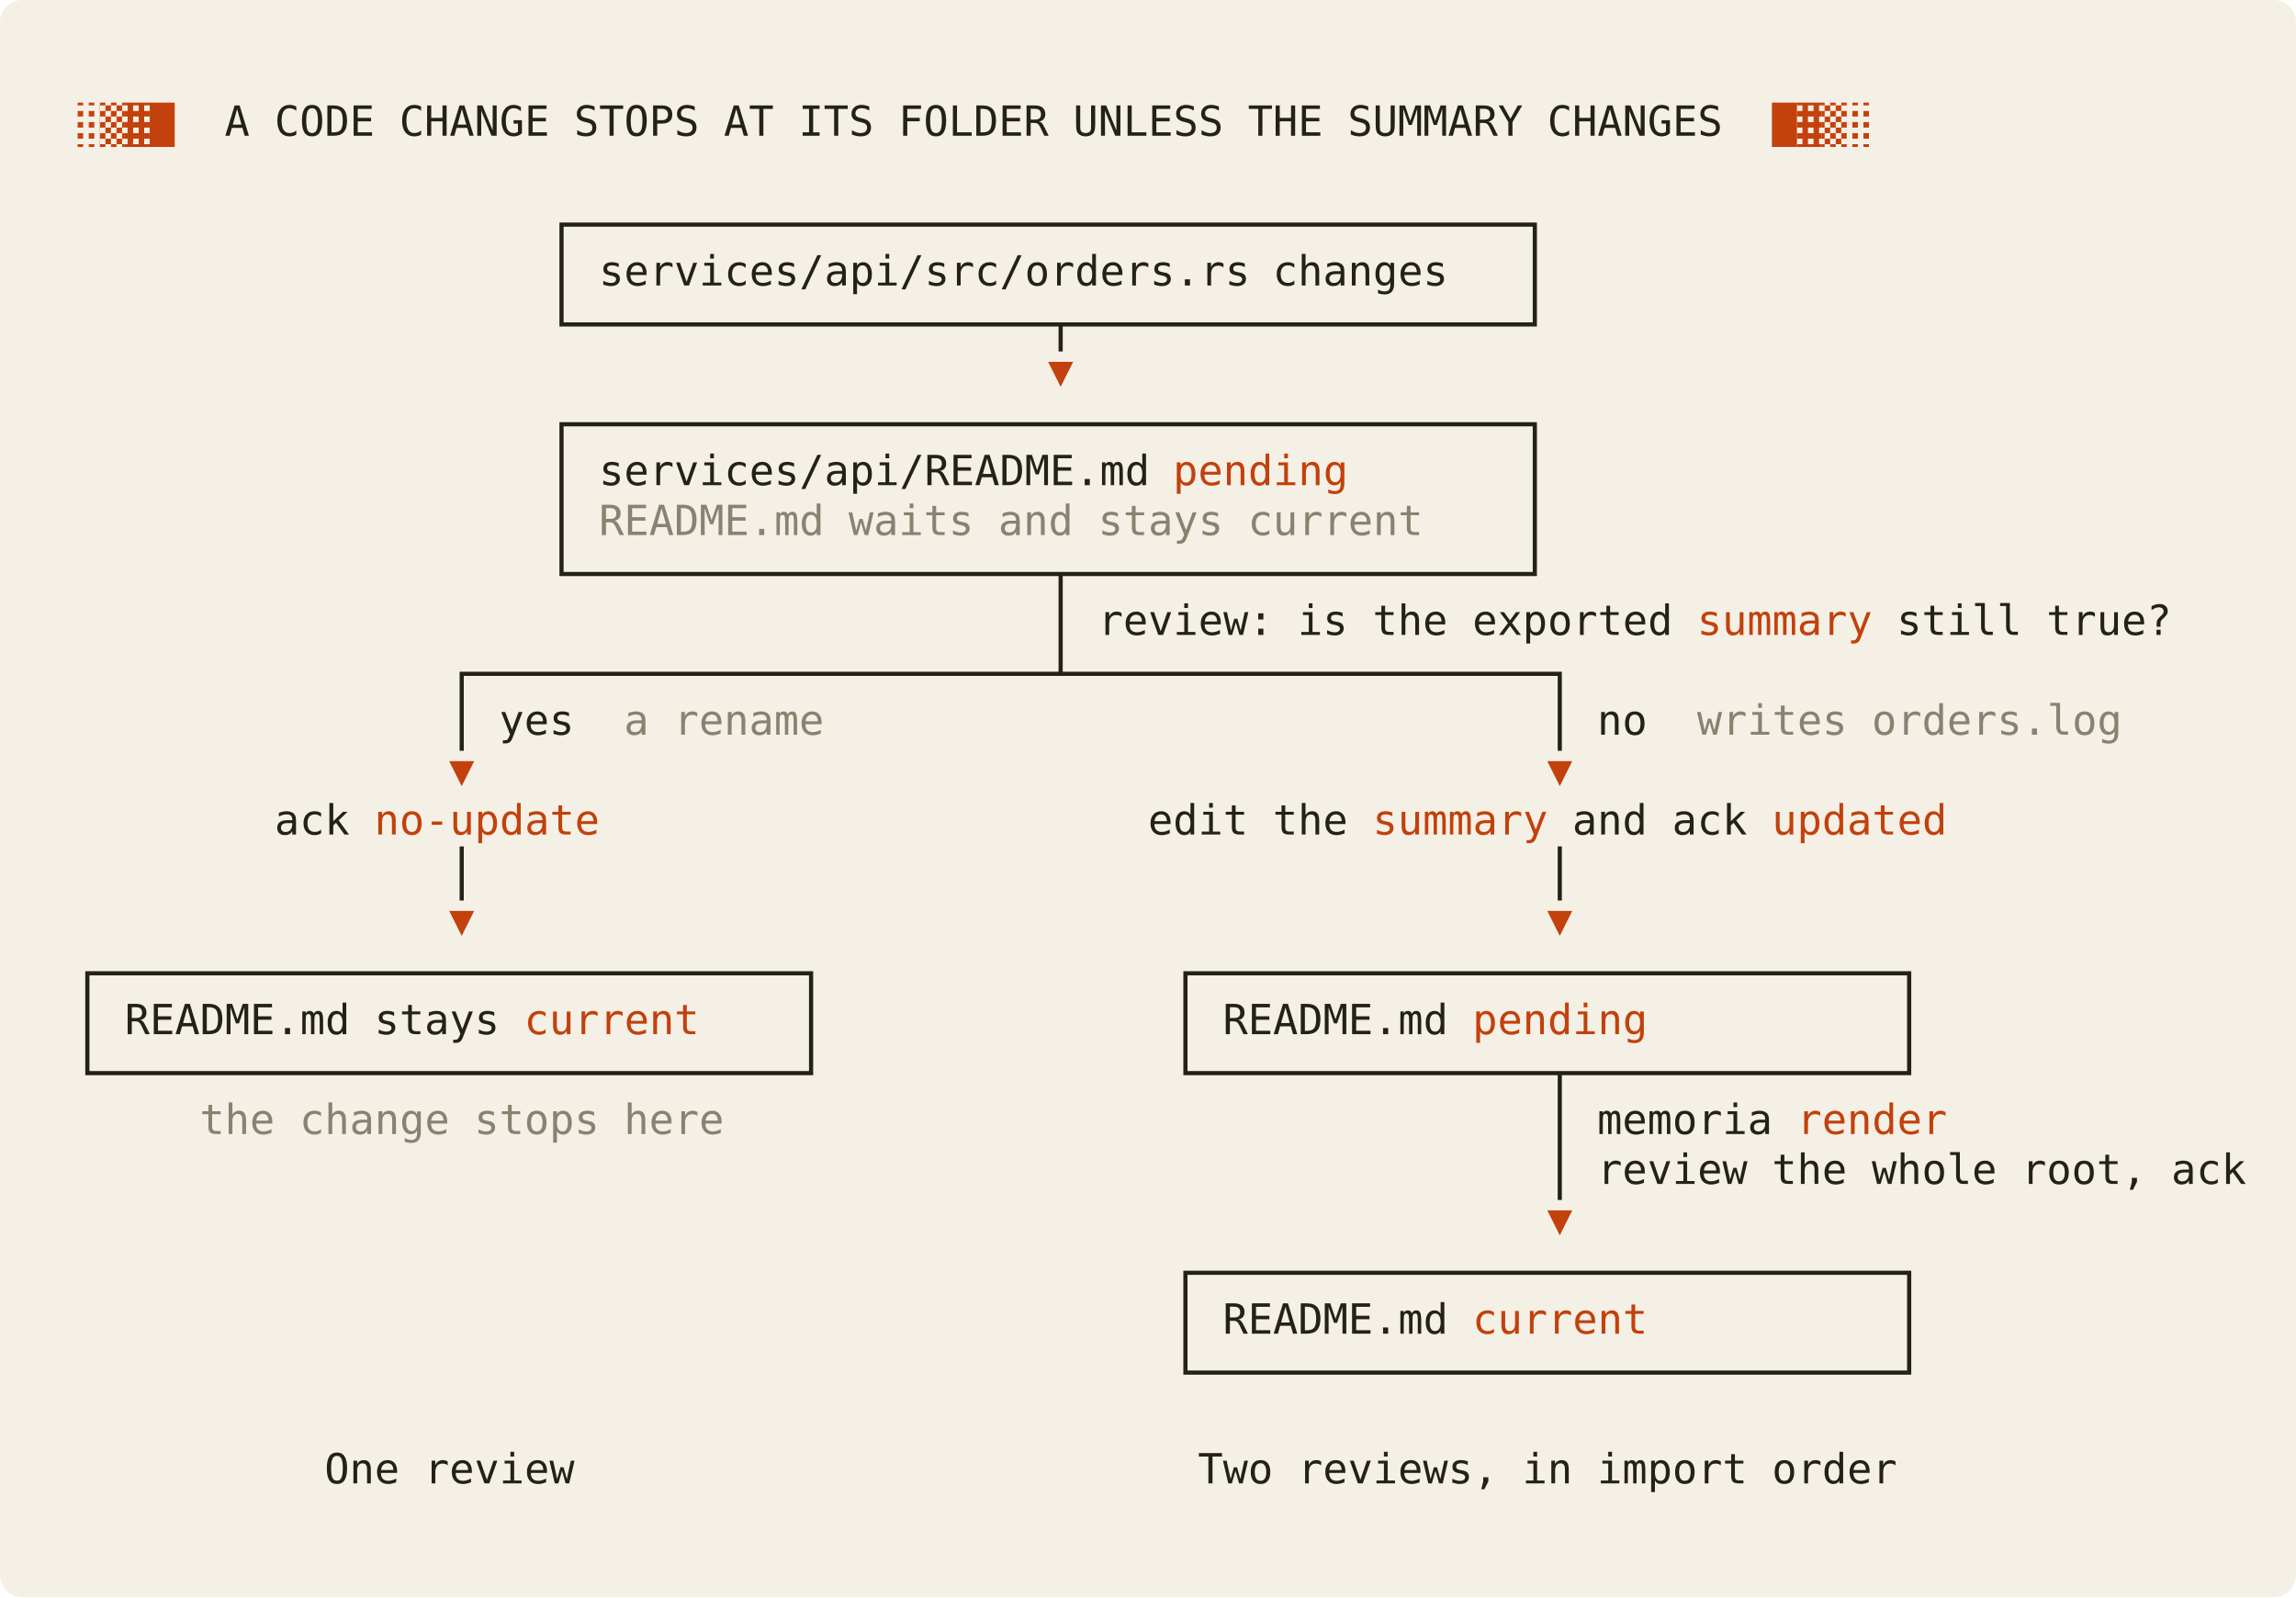
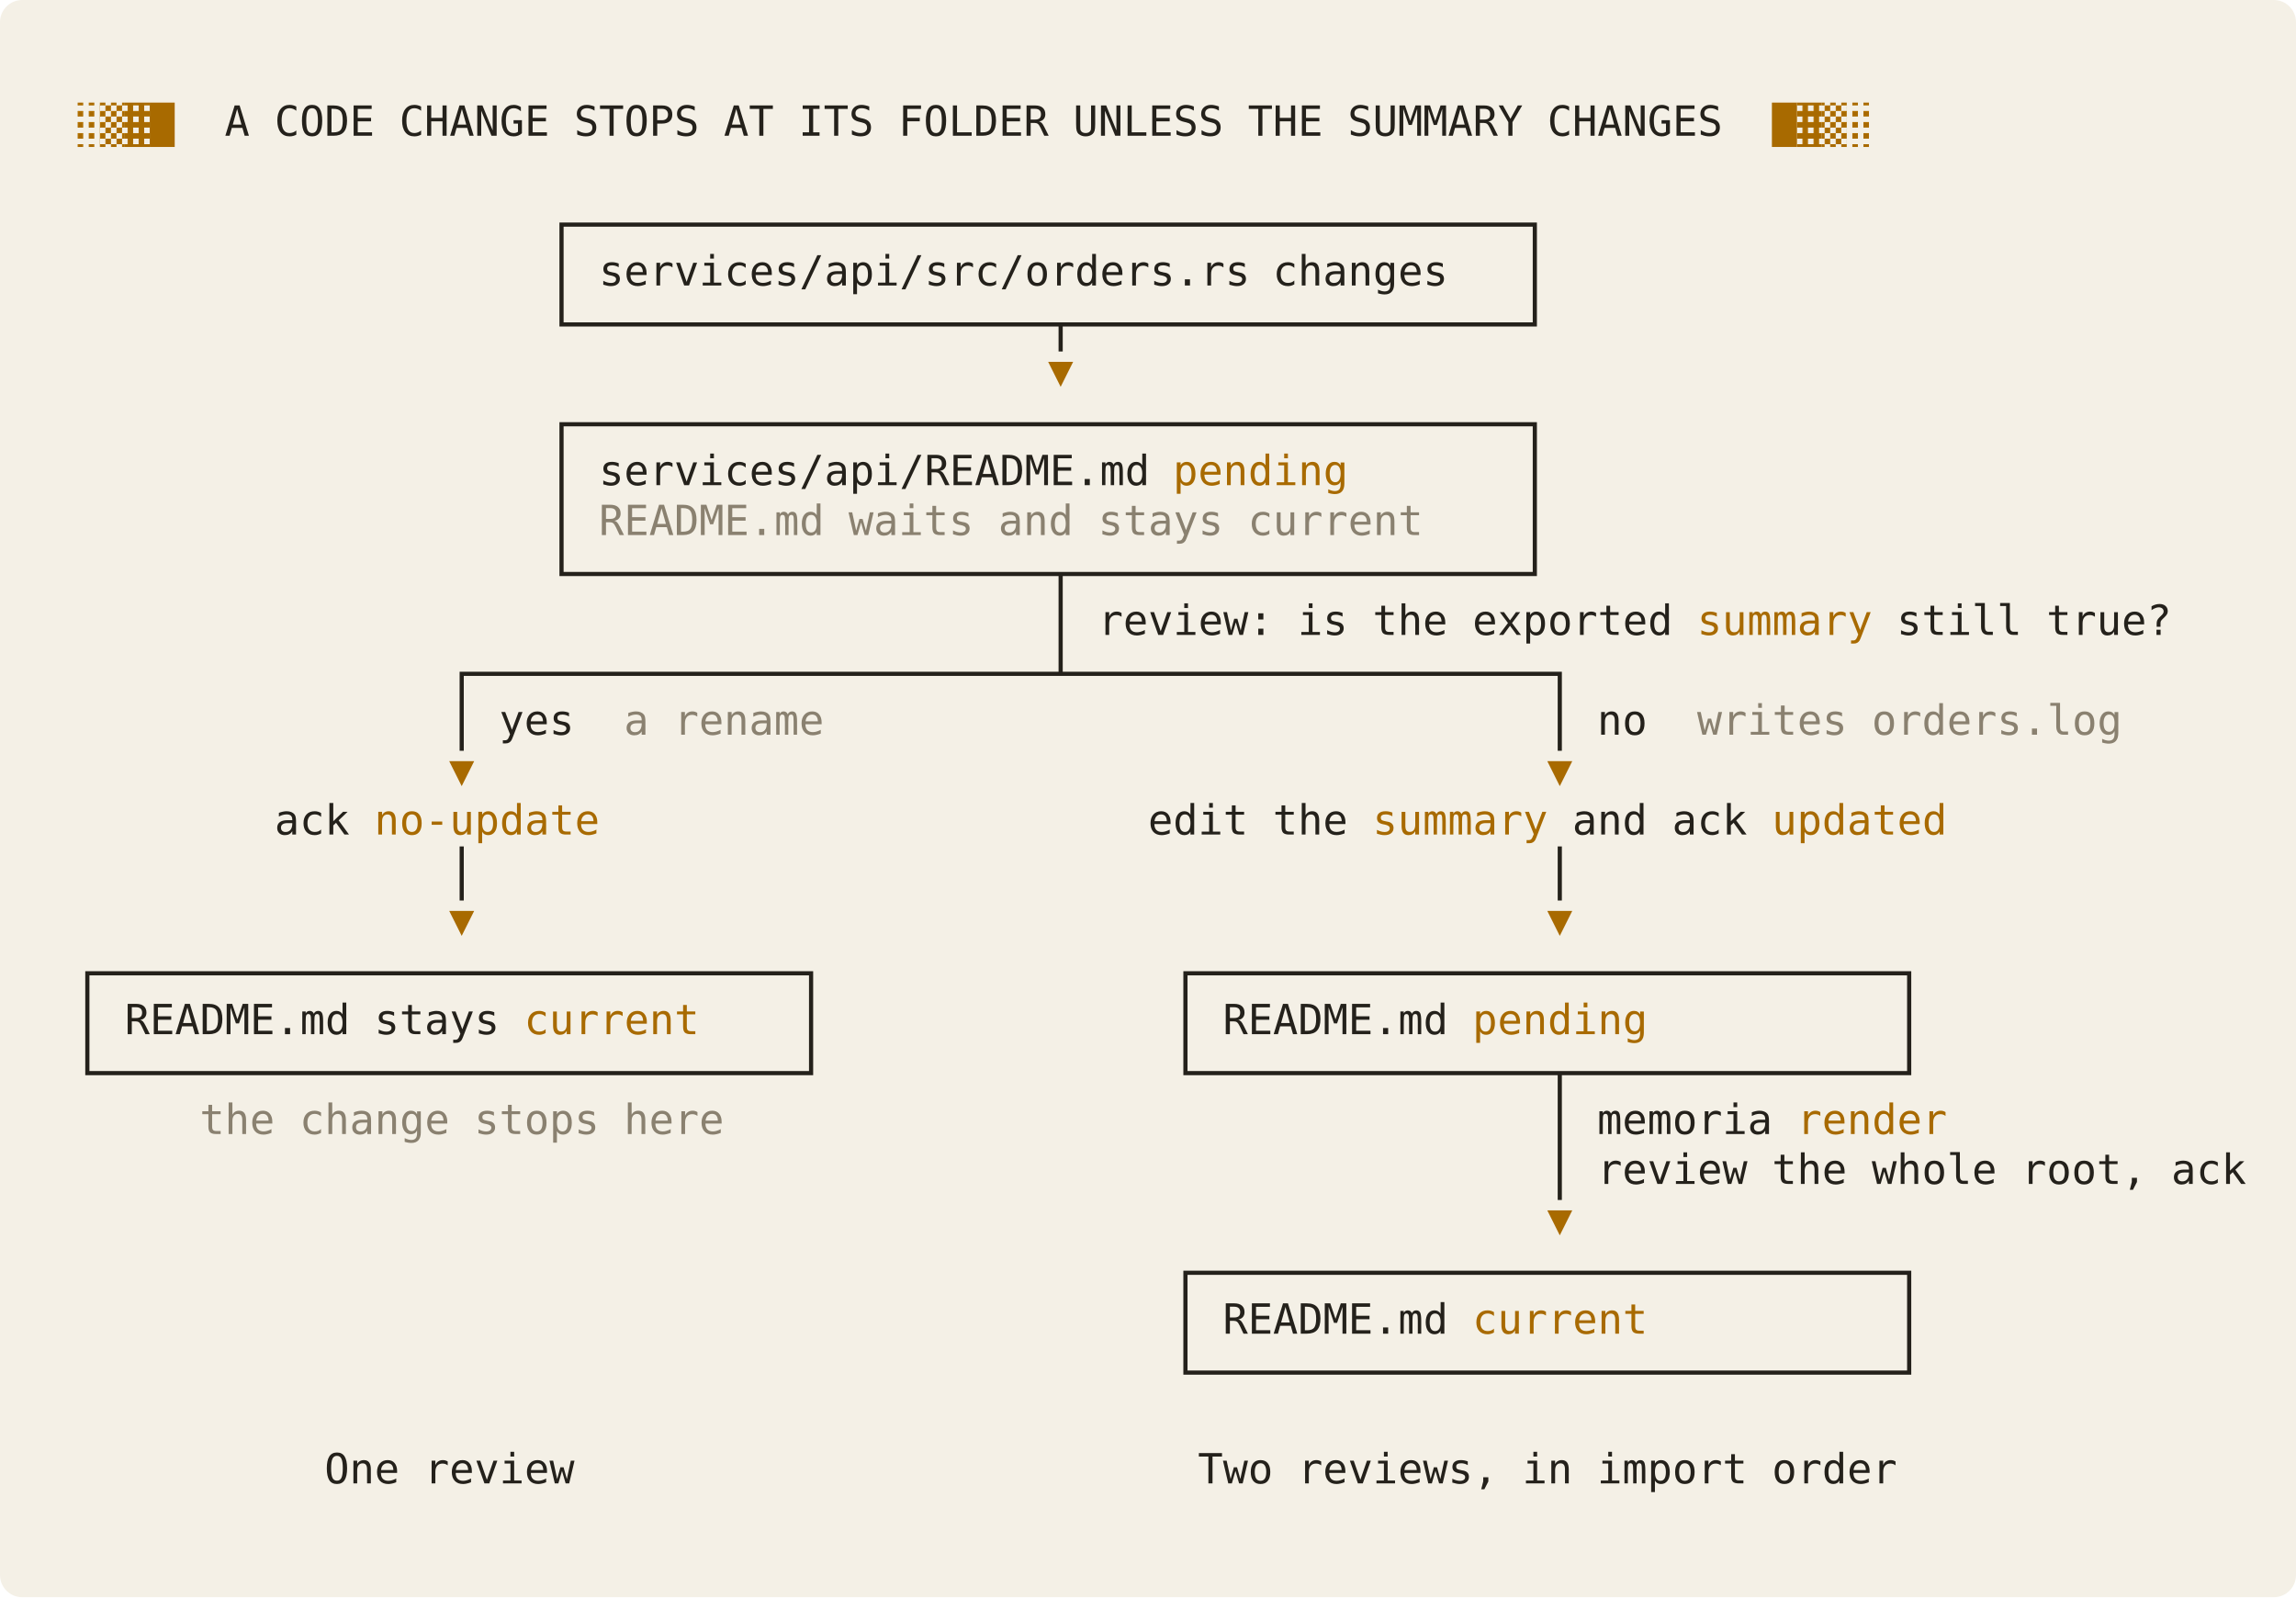
<svg xmlns="http://www.w3.org/2000/svg" width="828" height="576" viewBox="0 0 828 576" role="img" aria-labelledby="title desc">
-   <style>.bg{fill:#f4f0e6}.ink{fill:#24211b}.muted{fill:#8a8170}.accent{fill:#c2410c}.line{stroke:#24211b}.line-muted{stroke:#8a8170}.line-accent{stroke:#c2410c}@media (prefers-color-scheme: dark){.bg{fill:#111111}.ink{fill:#e8e3d4}.muted{fill:#7f7867}.accent{fill:#f59e0b}.line{stroke:#e8e3d4}.line-muted{stroke:#7f7867}.line-accent{stroke:#f59e0b}}.line,.line-muted,.line-accent{stroke-width:1.5;fill:none;stroke-linecap:square}text{font-family:ui-monospace,"SFMono-Regular","JetBrains Mono",Menlo,Consolas,"DejaVu Sans Mono",monospace;font-size:15px;white-space:pre}</style>
+   <style>.bg{fill:#f4f0e6}.ink{fill:#24211b}.muted{fill:#8a8170}.accent{fill:#a86a00}.line{stroke:#24211b}.line-muted{stroke:#8a8170}.line-accent{stroke:#a86a00}@media (prefers-color-scheme: dark){.bg{fill:#0a0a0a}.ink{fill:#e9e4da}.muted{fill:#707070}.accent{fill:#ffc000}.line{stroke:#e9e4da}.line-muted{stroke:#707070}.line-accent{stroke:#ffc000}}.line,.line-muted,.line-accent{stroke-width:1.5;fill:none;stroke-linecap:square}text{font-family:ui-monospace,"SFMono-Regular","JetBrains Mono",Menlo,Consolas,"DejaVu Sans Mono",monospace;font-size:15px;white-space:pre}</style>
  <defs>
    <pattern id="d1-accent" width="4" height="4" patternUnits="userSpaceOnUse">
      <rect x="0" y="0" width="2" height="2" class="accent" />
    </pattern>
    <pattern id="d2-accent" width="4" height="4" patternUnits="userSpaceOnUse">
      <rect x="0" y="0" width="2" height="2" class="accent" />
      <rect x="2" y="2" width="2" height="2" class="accent" />
    </pattern>
    <pattern id="d3-accent" width="4" height="4" patternUnits="userSpaceOnUse">
      <rect x="0" y="0" width="2" height="2" class="accent" />
      <rect x="2" y="0" width="2" height="2" class="accent" />
      <rect x="2" y="2" width="2" height="2" class="accent" />
    </pattern>
    <pattern id="d1-muted" width="4" height="4" patternUnits="userSpaceOnUse">
      <rect x="0" y="0" width="2" height="2" class="muted" />
    </pattern>
    <pattern id="d2-muted" width="4" height="4" patternUnits="userSpaceOnUse">
      <rect x="0" y="0" width="2" height="2" class="muted" />
      <rect x="2" y="2" width="2" height="2" class="muted" />
    </pattern>
    <pattern id="d3-muted" width="4" height="4" patternUnits="userSpaceOnUse">
      <rect x="0" y="0" width="2" height="2" class="muted" />
      <rect x="2" y="0" width="2" height="2" class="muted" />
      <rect x="2" y="2" width="2" height="2" class="muted" />
    </pattern>
    <pattern id="d1-ink" width="4" height="4" patternUnits="userSpaceOnUse">
      <rect x="0" y="0" width="2" height="2" class="ink" />
    </pattern>
    <pattern id="d2-ink" width="4" height="4" patternUnits="userSpaceOnUse">
      <rect x="0" y="0" width="2" height="2" class="ink" />
      <rect x="2" y="2" width="2" height="2" class="ink" />
    </pattern>
    <pattern id="d3-ink" width="4" height="4" patternUnits="userSpaceOnUse">
      <rect x="0" y="0" width="2" height="2" class="ink" />
      <rect x="2" y="0" width="2" height="2" class="ink" />
      <rect x="2" y="2" width="2" height="2" class="ink" />
    </pattern>
  </defs>
  <rect class="bg" width="828" height="576" rx="8" />
  <rect x="27" y="37" width="9" height="16" fill="url(#d1-accent)" />
  <rect x="36" y="37" width="9" height="16" fill="url(#d2-accent)" />
  <rect x="45" y="37" width="9" height="16" fill="url(#d3-accent)" />
  <rect x="54" y="37" width="9" height="16" class="accent" />
  <rect x="639" y="37" width="9" height="16" class="accent" />
  <rect x="648" y="37" width="9" height="16" fill="url(#d3-accent)" />
  <rect x="657" y="37" width="9" height="16" fill="url(#d2-accent)" />
  <rect x="666" y="37" width="9" height="16" fill="url(#d1-accent)" />
  <path class="line" d="M202.5 81L207 81M202.5 81L202.5 90M211.5 81L216 81M211.5 81L207 81M220.5 81L225 81M220.5 81L216 81M229.5 81L234 81M229.5 81L225 81M238.5 81L243 81M238.5 81L234 81M247.5 81L252 81M247.5 81L243 81M256.5 81L261 81M256.5 81L252 81M265.5 81L270 81M265.5 81L261 81M274.5 81L279 81M274.5 81L270 81M283.5 81L288 81M283.5 81L279 81M292.5 81L297 81M292.5 81L288 81M301.5 81L306 81M301.5 81L297 81M310.5 81L315 81M310.5 81L306 81M319.5 81L324 81M319.5 81L315 81M328.5 81L333 81M328.5 81L324 81M337.5 81L342 81M337.5 81L333 81M346.5 81L351 81M346.5 81L342 81M355.5 81L360 81M355.5 81L351 81M364.5 81L369 81M364.5 81L360 81M373.5 81L378 81M373.5 81L369 81M382.5 81L387 81M382.5 81L378 81M391.5 81L396 81M391.5 81L387 81M400.5 81L405 81M400.5 81L396 81M409.5 81L414 81M409.5 81L405 81M418.5 81L423 81M418.5 81L414 81M427.5 81L432 81M427.5 81L423 81M436.5 81L441 81M436.5 81L432 81M445.5 81L450 81M445.5 81L441 81M454.5 81L459 81M454.5 81L450 81M463.5 81L468 81M463.5 81L459 81M472.5 81L477 81M472.5 81L468 81M481.5 81L486 81M481.5 81L477 81M490.5 81L495 81M490.5 81L486 81M499.5 81L504 81M499.5 81L495 81M508.5 81L513 81M508.5 81L504 81M517.5 81L522 81M517.5 81L513 81M526.5 81L531 81M526.5 81L522 81M535.5 81L540 81M535.5 81L531 81M544.5 81L549 81M544.5 81L540 81M553.5 81L549 81M553.5 81L553.5 90M202.5 99L202.5 90M202.5 99L202.5 108M553.5 99L553.5 90M553.5 99L553.5 108M202.5 117L202.5 108M202.5 117L207 117M211.5 117L216 117M211.5 117L207 117M220.5 117L225 117M220.5 117L216 117M229.5 117L234 117M229.5 117L225 117M238.5 117L243 117M238.5 117L234 117M247.5 117L252 117M247.5 117L243 117M256.5 117L261 117M256.5 117L252 117M265.5 117L270 117M265.5 117L261 117M274.5 117L279 117M274.5 117L270 117M283.5 117L288 117M283.5 117L279 117M292.5 117L297 117M292.5 117L288 117M301.5 117L306 117M301.5 117L297 117M310.5 117L315 117M310.5 117L306 117M319.5 117L324 117M319.5 117L315 117M328.5 117L333 117M328.5 117L324 117M337.5 117L342 117M337.5 117L333 117M346.5 117L351 117M346.5 117L342 117M355.5 117L360 117M355.5 117L351 117M364.5 117L369 117M364.5 117L360 117M373.5 117L378 117M373.5 117L369 117M382.5 117L387 117M382.5 117L378 117M382.5 117L382.5 126M391.5 117L396 117M391.5 117L387 117M400.5 117L405 117M400.5 117L396 117M409.5 117L414 117M409.5 117L405 117M418.5 117L423 117M418.5 117L414 117M427.5 117L432 117M427.5 117L423 117M436.5 117L441 117M436.5 117L432 117M445.5 117L450 117M445.5 117L441 117M454.5 117L459 117M454.5 117L450 117M463.5 117L468 117M463.5 117L459 117M472.5 117L477 117M472.5 117L468 117M481.5 117L486 117M481.5 117L477 117M490.5 117L495 117M490.5 117L486 117M499.5 117L504 117M499.5 117L495 117M508.5 117L513 117M508.5 117L504 117M517.5 117L522 117M517.5 117L513 117M526.5 117L531 117M526.5 117L522 117M535.5 117L540 117M535.5 117L531 117M544.5 117L549 117M544.5 117L540 117M553.5 117L553.5 108M553.5 117L549 117M202.5 153L207 153M202.5 153L202.5 162M211.5 153L216 153M211.5 153L207 153M220.5 153L225 153M220.5 153L216 153M229.5 153L234 153M229.5 153L225 153M238.5 153L243 153M238.5 153L234 153M247.5 153L252 153M247.5 153L243 153M256.5 153L261 153M256.5 153L252 153M265.5 153L270 153M265.5 153L261 153M274.5 153L279 153M274.5 153L270 153M283.5 153L288 153M283.5 153L279 153M292.5 153L297 153M292.5 153L288 153M301.5 153L306 153M301.5 153L297 153M310.5 153L315 153M310.5 153L306 153M319.5 153L324 153M319.5 153L315 153M328.5 153L333 153M328.5 153L324 153M337.5 153L342 153M337.5 153L333 153M346.5 153L351 153M346.5 153L342 153M355.5 153L360 153M355.5 153L351 153M364.5 153L369 153M364.5 153L360 153M373.5 153L378 153M373.5 153L369 153M382.5 153L387 153M382.5 153L378 153M391.5 153L396 153M391.5 153L387 153M400.5 153L405 153M400.5 153L396 153M409.5 153L414 153M409.5 153L405 153M418.5 153L423 153M418.5 153L414 153M427.5 153L432 153M427.5 153L423 153M436.5 153L441 153M436.5 153L432 153M445.5 153L450 153M445.5 153L441 153M454.5 153L459 153M454.5 153L450 153M463.5 153L468 153M463.5 153L459 153M472.5 153L477 153M472.5 153L468 153M481.5 153L486 153M481.5 153L477 153M490.5 153L495 153M490.5 153L486 153M499.5 153L504 153M499.5 153L495 153M508.5 153L513 153M508.5 153L504 153M517.5 153L522 153M517.5 153L513 153M526.5 153L531 153M526.5 153L522 153M535.5 153L540 153M535.5 153L531 153M544.5 153L549 153M544.5 153L540 153M553.5 153L549 153M553.5 153L553.5 162M202.5 171L202.5 162M202.5 171L202.5 180M553.5 171L553.5 162M553.5 171L553.5 180M202.5 189L202.5 180M202.5 189L202.5 198M553.5 189L553.5 180M553.5 189L553.5 198M202.5 207L202.5 198M202.5 207L207 207M211.5 207L216 207M211.5 207L207 207M220.5 207L225 207M220.5 207L216 207M229.5 207L234 207M229.5 207L225 207M238.5 207L243 207M238.5 207L234 207M247.5 207L252 207M247.5 207L243 207M256.5 207L261 207M256.5 207L252 207M265.5 207L270 207M265.5 207L261 207M274.5 207L279 207M274.5 207L270 207M283.5 207L288 207M283.5 207L279 207M292.5 207L297 207M292.5 207L288 207M301.5 207L306 207M301.5 207L297 207M310.5 207L315 207M310.5 207L306 207M319.5 207L324 207M319.5 207L315 207M328.5 207L333 207M328.5 207L324 207M337.5 207L342 207M337.5 207L333 207M346.5 207L351 207M346.5 207L342 207M355.5 207L360 207M355.5 207L351 207M364.5 207L369 207M364.5 207L360 207M373.5 207L378 207M373.5 207L369 207M382.5 207L387 207M382.5 207L378 207M382.5 207L382.5 216M391.5 207L396 207M391.5 207L387 207M400.5 207L405 207M400.5 207L396 207M409.5 207L414 207M409.5 207L405 207M418.5 207L423 207M418.5 207L414 207M427.5 207L432 207M427.5 207L423 207M436.5 207L441 207M436.5 207L432 207M445.5 207L450 207M445.5 207L441 207M454.5 207L459 207M454.5 207L450 207M463.5 207L468 207M463.5 207L459 207M472.5 207L477 207M472.5 207L468 207M481.5 207L486 207M481.5 207L477 207M490.5 207L495 207M490.5 207L486 207M499.5 207L504 207M499.5 207L495 207M508.5 207L513 207M508.5 207L504 207M517.5 207L522 207M517.5 207L513 207M526.5 207L531 207M526.5 207L522 207M535.5 207L540 207M535.5 207L531 207M544.5 207L549 207M544.5 207L540 207M553.5 207L553.5 198M553.5 207L549 207M382.5 225L382.5 216M382.5 225L382.5 234M166.5 243L171 243M166.5 243L166.5 252M175.5 243L180 243M175.5 243L171 243M184.5 243L189 243M184.5 243L180 243M193.5 243L198 243M193.5 243L189 243M202.5 243L207 243M202.5 243L198 243M211.5 243L216 243M211.5 243L207 243M220.5 243L225 243M220.5 243L216 243M229.5 243L234 243M229.5 243L225 243M238.5 243L243 243M238.5 243L234 243M247.5 243L252 243M247.5 243L243 243M256.5 243L261 243M256.5 243L252 243M265.5 243L270 243M265.5 243L261 243M274.5 243L279 243M274.5 243L270 243M283.5 243L288 243M283.5 243L279 243M292.5 243L297 243M292.5 243L288 243M301.5 243L306 243M301.5 243L297 243M310.5 243L315 243M310.5 243L306 243M319.5 243L324 243M319.5 243L315 243M328.5 243L333 243M328.5 243L324 243M337.5 243L342 243M337.5 243L333 243M346.5 243L351 243M346.5 243L342 243M355.5 243L360 243M355.5 243L351 243M364.5 243L369 243M364.5 243L360 243M373.5 243L378 243M373.5 243L369 243M382.5 243L387 243M382.5 243L378 243M382.5 243L382.5 234M391.5 243L396 243M391.5 243L387 243M400.5 243L405 243M400.5 243L396 243M409.5 243L414 243M409.5 243L405 243M418.5 243L423 243M418.5 243L414 243M427.5 243L432 243M427.5 243L423 243M436.5 243L441 243M436.5 243L432 243M445.5 243L450 243M445.5 243L441 243M454.5 243L459 243M454.5 243L450 243M463.5 243L468 243M463.5 243L459 243M472.5 243L477 243M472.5 243L468 243M481.5 243L486 243M481.5 243L477 243M490.5 243L495 243M490.5 243L486 243M499.5 243L504 243M499.5 243L495 243M508.5 243L513 243M508.5 243L504 243M517.5 243L522 243M517.5 243L513 243M526.5 243L531 243M526.5 243L522 243M535.5 243L540 243M535.5 243L531 243M544.5 243L549 243M544.5 243L540 243M553.5 243L558 243M553.5 243L549 243M562.5 243L558 243M562.5 243L562.5 252M166.5 261L166.5 252M166.5 261L166.5 270M562.5 261L562.5 252M562.5 261L562.5 270M166.5 315L166.5 306M166.5 315L166.5 324M562.5 315L562.5 306M562.5 315L562.5 324M31.5 351L36 351M31.5 351L31.5 360M40.5 351L45 351M40.5 351L36 351M49.5 351L54 351M49.5 351L45 351M58.5 351L63 351M58.5 351L54 351M67.5 351L72 351M67.5 351L63 351M76.5 351L81 351M76.5 351L72 351M85.5 351L90 351M85.5 351L81 351M94.5 351L99 351M94.5 351L90 351M103.5 351L108 351M103.5 351L99 351M112.5 351L117 351M112.5 351L108 351M121.5 351L126 351M121.5 351L117 351M130.5 351L135 351M130.5 351L126 351M139.5 351L144 351M139.5 351L135 351M148.5 351L153 351M148.5 351L144 351M157.5 351L162 351M157.5 351L153 351M166.5 351L171 351M166.5 351L162 351M175.5 351L180 351M175.5 351L171 351M184.5 351L189 351M184.5 351L180 351M193.5 351L198 351M193.5 351L189 351M202.5 351L207 351M202.5 351L198 351M211.5 351L216 351M211.5 351L207 351M220.5 351L225 351M220.5 351L216 351M229.5 351L234 351M229.5 351L225 351M238.5 351L243 351M238.5 351L234 351M247.5 351L252 351M247.5 351L243 351M256.5 351L261 351M256.5 351L252 351M265.5 351L270 351M265.5 351L261 351M274.5 351L279 351M274.5 351L270 351M283.5 351L288 351M283.5 351L279 351M292.5 351L288 351M292.5 351L292.5 360M427.5 351L432 351M427.5 351L427.5 360M436.5 351L441 351M436.5 351L432 351M445.5 351L450 351M445.5 351L441 351M454.5 351L459 351M454.5 351L450 351M463.5 351L468 351M463.5 351L459 351M472.5 351L477 351M472.5 351L468 351M481.5 351L486 351M481.5 351L477 351M490.5 351L495 351M490.5 351L486 351M499.5 351L504 351M499.5 351L495 351M508.5 351L513 351M508.5 351L504 351M517.5 351L522 351M517.5 351L513 351M526.5 351L531 351M526.5 351L522 351M535.5 351L540 351M535.5 351L531 351M544.5 351L549 351M544.5 351L540 351M553.5 351L558 351M553.5 351L549 351M562.5 351L567 351M562.5 351L558 351M571.5 351L576 351M571.5 351L567 351M580.5 351L585 351M580.5 351L576 351M589.5 351L594 351M589.5 351L585 351M598.5 351L603 351M598.5 351L594 351M607.5 351L612 351M607.5 351L603 351M616.5 351L621 351M616.5 351L612 351M625.5 351L630 351M625.5 351L621 351M634.5 351L639 351M634.5 351L630 351M643.5 351L648 351M643.5 351L639 351M652.5 351L657 351M652.5 351L648 351M661.5 351L666 351M661.5 351L657 351M670.5 351L675 351M670.5 351L666 351M679.5 351L684 351M679.5 351L675 351M688.5 351L684 351M688.5 351L688.5 360M31.5 369L31.5 360M31.5 369L31.5 378M292.5 369L292.5 360M292.5 369L292.5 378M427.5 369L427.5 360M427.5 369L427.5 378M688.5 369L688.5 360M688.5 369L688.5 378M31.5 387L31.5 378M31.5 387L36 387M40.5 387L45 387M40.5 387L36 387M49.5 387L54 387M49.5 387L45 387M58.5 387L63 387M58.5 387L54 387M67.5 387L72 387M67.5 387L63 387M76.5 387L81 387M76.5 387L72 387M85.5 387L90 387M85.5 387L81 387M94.5 387L99 387M94.5 387L90 387M103.5 387L108 387M103.5 387L99 387M112.5 387L117 387M112.5 387L108 387M121.5 387L126 387M121.5 387L117 387M130.5 387L135 387M130.5 387L126 387M139.5 387L144 387M139.5 387L135 387M148.5 387L153 387M148.5 387L144 387M157.5 387L162 387M157.5 387L153 387M166.5 387L171 387M166.5 387L162 387M175.5 387L180 387M175.5 387L171 387M184.5 387L189 387M184.5 387L180 387M193.5 387L198 387M193.5 387L189 387M202.5 387L207 387M202.5 387L198 387M211.5 387L216 387M211.5 387L207 387M220.5 387L225 387M220.5 387L216 387M229.5 387L234 387M229.5 387L225 387M238.5 387L243 387M238.5 387L234 387M247.5 387L252 387M247.5 387L243 387M256.5 387L261 387M256.5 387L252 387M265.5 387L270 387M265.5 387L261 387M274.5 387L279 387M274.5 387L270 387M283.5 387L288 387M283.5 387L279 387M292.5 387L292.5 378M292.5 387L288 387M427.5 387L427.5 378M427.5 387L432 387M436.5 387L441 387M436.5 387L432 387M445.5 387L450 387M445.5 387L441 387M454.5 387L459 387M454.5 387L450 387M463.5 387L468 387M463.5 387L459 387M472.5 387L477 387M472.5 387L468 387M481.5 387L486 387M481.5 387L477 387M490.5 387L495 387M490.5 387L486 387M499.5 387L504 387M499.5 387L495 387M508.5 387L513 387M508.5 387L504 387M517.5 387L522 387M517.5 387L513 387M526.5 387L531 387M526.5 387L522 387M535.5 387L540 387M535.5 387L531 387M544.5 387L549 387M544.5 387L540 387M553.5 387L558 387M553.5 387L549 387M562.5 387L567 387M562.5 387L558 387M562.5 387L562.5 396M571.5 387L576 387M571.5 387L567 387M580.5 387L585 387M580.5 387L576 387M589.5 387L594 387M589.5 387L585 387M598.5 387L603 387M598.5 387L594 387M607.5 387L612 387M607.5 387L603 387M616.5 387L621 387M616.5 387L612 387M625.5 387L630 387M625.5 387L621 387M634.5 387L639 387M634.5 387L630 387M643.5 387L648 387M643.5 387L639 387M652.5 387L657 387M652.5 387L648 387M661.5 387L666 387M661.5 387L657 387M670.5 387L675 387M670.5 387L666 387M679.5 387L684 387M679.5 387L675 387M688.5 387L688.5 378M688.5 387L684 387M562.5 405L562.5 396M562.5 405L562.5 414M562.5 423L562.5 414M562.5 423L562.5 432M427.5 459L432 459M427.5 459L427.5 468M436.5 459L441 459M436.5 459L432 459M445.5 459L450 459M445.5 459L441 459M454.5 459L459 459M454.5 459L450 459M463.5 459L468 459M463.5 459L459 459M472.5 459L477 459M472.5 459L468 459M481.5 459L486 459M481.5 459L477 459M490.5 459L495 459M490.5 459L486 459M499.5 459L504 459M499.5 459L495 459M508.5 459L513 459M508.5 459L504 459M517.5 459L522 459M517.5 459L513 459M526.5 459L531 459M526.5 459L522 459M535.5 459L540 459M535.5 459L531 459M544.5 459L549 459M544.5 459L540 459M553.5 459L558 459M553.5 459L549 459M562.5 459L567 459M562.5 459L558 459M571.5 459L576 459M571.5 459L567 459M580.5 459L585 459M580.5 459L576 459M589.5 459L594 459M589.5 459L585 459M598.5 459L603 459M598.5 459L594 459M607.5 459L612 459M607.5 459L603 459M616.5 459L621 459M616.5 459L612 459M625.5 459L630 459M625.5 459L621 459M634.5 459L639 459M634.5 459L630 459M643.5 459L648 459M643.5 459L639 459M652.5 459L657 459M652.5 459L648 459M661.5 459L666 459M661.5 459L657 459M670.5 459L675 459M670.5 459L666 459M679.5 459L684 459M679.5 459L675 459M688.5 459L684 459M688.5 459L688.5 468M427.5 477L427.5 468M427.5 477L427.5 486M688.5 477L688.5 468M688.5 477L688.5 486M427.5 495L427.5 486M427.5 495L432 495M436.5 495L441 495M436.5 495L432 495M445.5 495L450 495M445.5 495L441 495M454.5 495L459 495M454.5 495L450 495M463.5 495L468 495M463.5 495L459 495M472.5 495L477 495M472.5 495L468 495M481.5 495L486 495M481.5 495L477 495M490.5 495L495 495M490.5 495L486 495M499.5 495L504 495M499.5 495L495 495M508.5 495L513 495M508.5 495L504 495M517.5 495L522 495M517.5 495L513 495M526.5 495L531 495M526.5 495L522 495M535.5 495L540 495M535.5 495L531 495M544.5 495L549 495M544.5 495L540 495M553.5 495L558 495M553.5 495L549 495M562.5 495L567 495M562.5 495L558 495M571.5 495L576 495M571.5 495L567 495M580.5 495L585 495M580.5 495L576 495M589.5 495L594 495M589.5 495L585 495M598.5 495L603 495M598.5 495L594 495M607.5 495L612 495M607.5 495L603 495M616.5 495L621 495M616.5 495L612 495M625.5 495L630 495M625.5 495L621 495M634.5 495L639 495M634.5 495L630 495M643.5 495L648 495M643.5 495L639 495M652.5 495L657 495M652.5 495L648 495M661.5 495L666 495M661.5 495L657 495M670.5 495L675 495M670.5 495L666 495M679.5 495L684 495M679.5 495L675 495M688.5 495L688.5 486M688.5 495L684 495" />
  <polygon points="382.5,139.5 378,130.5 387,130.5" class="accent" />
  <polygon points="166.5,283.5 162,274.5 171,274.5" class="accent" />
  <polygon points="562.5,283.5 558,274.5 567,274.5" class="accent" />
  <polygon points="166.5,337.5 162,328.5 171,328.5" class="accent" />
  <polygon points="562.5,337.5 558,328.5 567,328.5" class="accent" />
  <polygon points="562.5,445.5 558,436.5 567,436.5" class="accent" />
  <text class="ink" x="81" y="48.96">A</text>
  <text class="ink" x="99 108 117 126" y="48.96">CODE</text>
  <text class="ink" x="144 153 162 171 180 189" y="48.96">CHANGE</text>
  <text class="ink" x="207 216 225 234 243" y="48.96">STOPS</text>
  <text class="ink" x="261 270" y="48.96">AT</text>
  <text class="ink" x="288 297 306" y="48.96">ITS</text>
  <text class="ink" x="324 333 342 351 360 369" y="48.96">FOLDER</text>
  <text class="ink" x="387 396 405 414 423 432" y="48.96">UNLESS</text>
  <text class="ink" x="450 459 468" y="48.96">THE</text>
  <text class="ink" x="486 495 504 513 522 531 540" y="48.96">SUMMARY</text>
  <text class="ink" x="558 567 576 585 594 603 612" y="48.96">CHANGES</text>
  <text class="ink" x="216 225 234 243 252 261 270 279 288 297 306 315 324 333 342 351 360 369 378 387 396 405 414 423 432 441" y="102.96">services/api/src/orders.rs</text>
  <text class="ink" x="459 468 477 486 495 504 513" y="102.96">changes</text>
  <text class="ink" x="216 225 234 243 252 261 270 279 288 297 306 315 324 333 342 351 360 369 378 387 396 405" y="174.96">services/api/README.md</text>
  <text class="accent" x="423 432 441 450 459 468 477" y="174.96">pending</text>
  <text class="muted" x="216 225 234 243 252 261 270 279 288" y="192.96">README.md</text>
  <text class="muted" x="306 315 324 333 342" y="192.96">waits</text>
  <text class="muted" x="360 369 378" y="192.96">and</text>
  <text class="muted" x="396 405 414 423 432" y="192.96">stays</text>
  <text class="muted" x="450 459 468 477 486 495 504" y="192.96">current</text>
  <text class="ink" x="396 405 414 423 432 441 450" y="228.96">review:</text>
  <text class="ink" x="468 477" y="228.96">is</text>
  <text class="ink" x="495 504 513" y="228.96">the</text>
  <text class="ink" x="531 540 549 558 567 576 585 594" y="228.96">exported</text>
  <text class="accent" x="612 621 630 639 648 657 666" y="228.96">summary</text>
  <text class="ink" x="684 693 702 711 720" y="228.96">still</text>
  <text class="ink" x="738 747 756 765 774" y="228.96">true?</text>
  <text class="ink" x="180 189 198" y="264.96">yes</text>
  <text class="muted" x="225" y="264.96">a</text>
  <text class="muted" x="243 252 261 270 279 288" y="264.96">rename</text>
  <text class="ink" x="576 585" y="264.96">no</text>
  <text class="muted" x="612 621 630 639 648 657" y="264.96">writes</text>
  <text class="muted" x="675 684 693 702 711 720 729 738 747 756" y="264.96">orders.log</text>
  <text class="ink" x="99 108 117" y="300.96">ack</text>
  <text class="accent" x="135 144 153 162 171 180 189 198 207" y="300.96">no-update</text>
  <text class="ink" x="414 423 432 441" y="300.96">edit</text>
  <text class="ink" x="459 468 477" y="300.96">the</text>
  <text class="accent" x="495 504 513 522 531 540 549" y="300.96">summary</text>
  <text class="ink" x="567 576 585" y="300.96">and</text>
  <text class="ink" x="603 612 621" y="300.96">ack</text>
  <text class="accent" x="639 648 657 666 675 684 693" y="300.96">updated</text>
  <text class="ink" x="45 54 63 72 81 90 99 108 117" y="372.96">README.md</text>
  <text class="ink" x="135 144 153 162 171" y="372.96">stays</text>
  <text class="accent" x="189 198 207 216 225 234 243" y="372.96">current</text>
  <text class="ink" x="441 450 459 468 477 486 495 504 513" y="372.96">README.md</text>
  <text class="accent" x="531 540 549 558 567 576 585" y="372.96">pending</text>
  <text class="muted" x="72 81 90" y="408.96">the</text>
  <text class="muted" x="108 117 126 135 144 153" y="408.96">change</text>
  <text class="muted" x="171 180 189 198 207" y="408.96">stops</text>
  <text class="muted" x="225 234 243 252" y="408.96">here</text>
  <text class="ink" x="576 585 594 603 612 621 630" y="408.96">memoria</text>
  <text class="accent" x="648 657 666 675 684 693" y="408.96">render</text>
  <text class="ink" x="576 585 594 603 612 621" y="426.96">review</text>
  <text class="ink" x="639 648 657" y="426.96">the</text>
  <text class="ink" x="675 684 693 702 711" y="426.96">whole</text>
  <text class="ink" x="729 738 747 756 765" y="426.96">root,</text>
  <text class="ink" x="783 792 801" y="426.96">ack</text>
  <text class="ink" x="441 450 459 468 477 486 495 504 513" y="480.96">README.md</text>
  <text class="accent" x="531 540 549 558 567 576 585" y="480.96">current</text>
  <text class="ink" x="117 126 135" y="534.96">One</text>
  <text class="ink" x="153 162 171 180 189 198" y="534.96">review</text>
  <text class="ink" x="432 441 450" y="534.96">Two</text>
  <text class="ink" x="468 477 486 495 504 513 522 531" y="534.96">reviews,</text>
  <text class="ink" x="549 558" y="534.96">in</text>
  <text class="ink" x="576 585 594 603 612 621" y="534.96">import</text>
  <text class="ink" x="639 648 657 666 675" y="534.96">order</text>
</svg>
